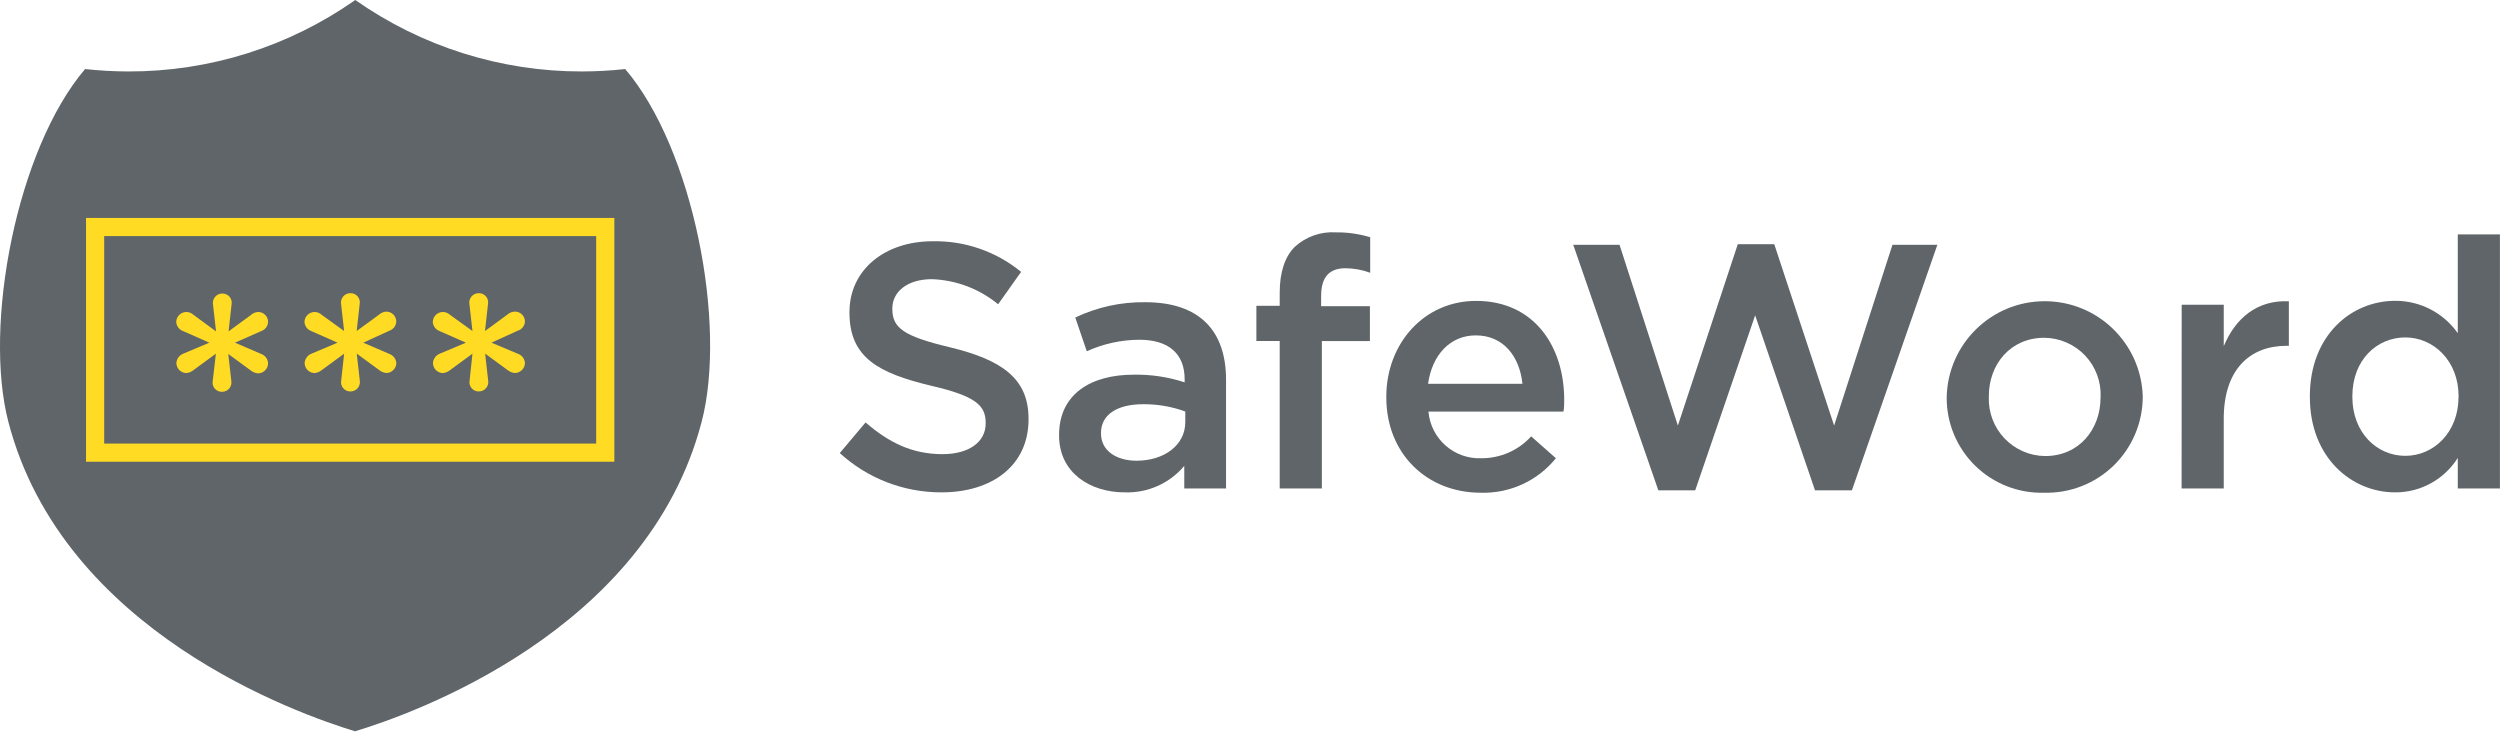
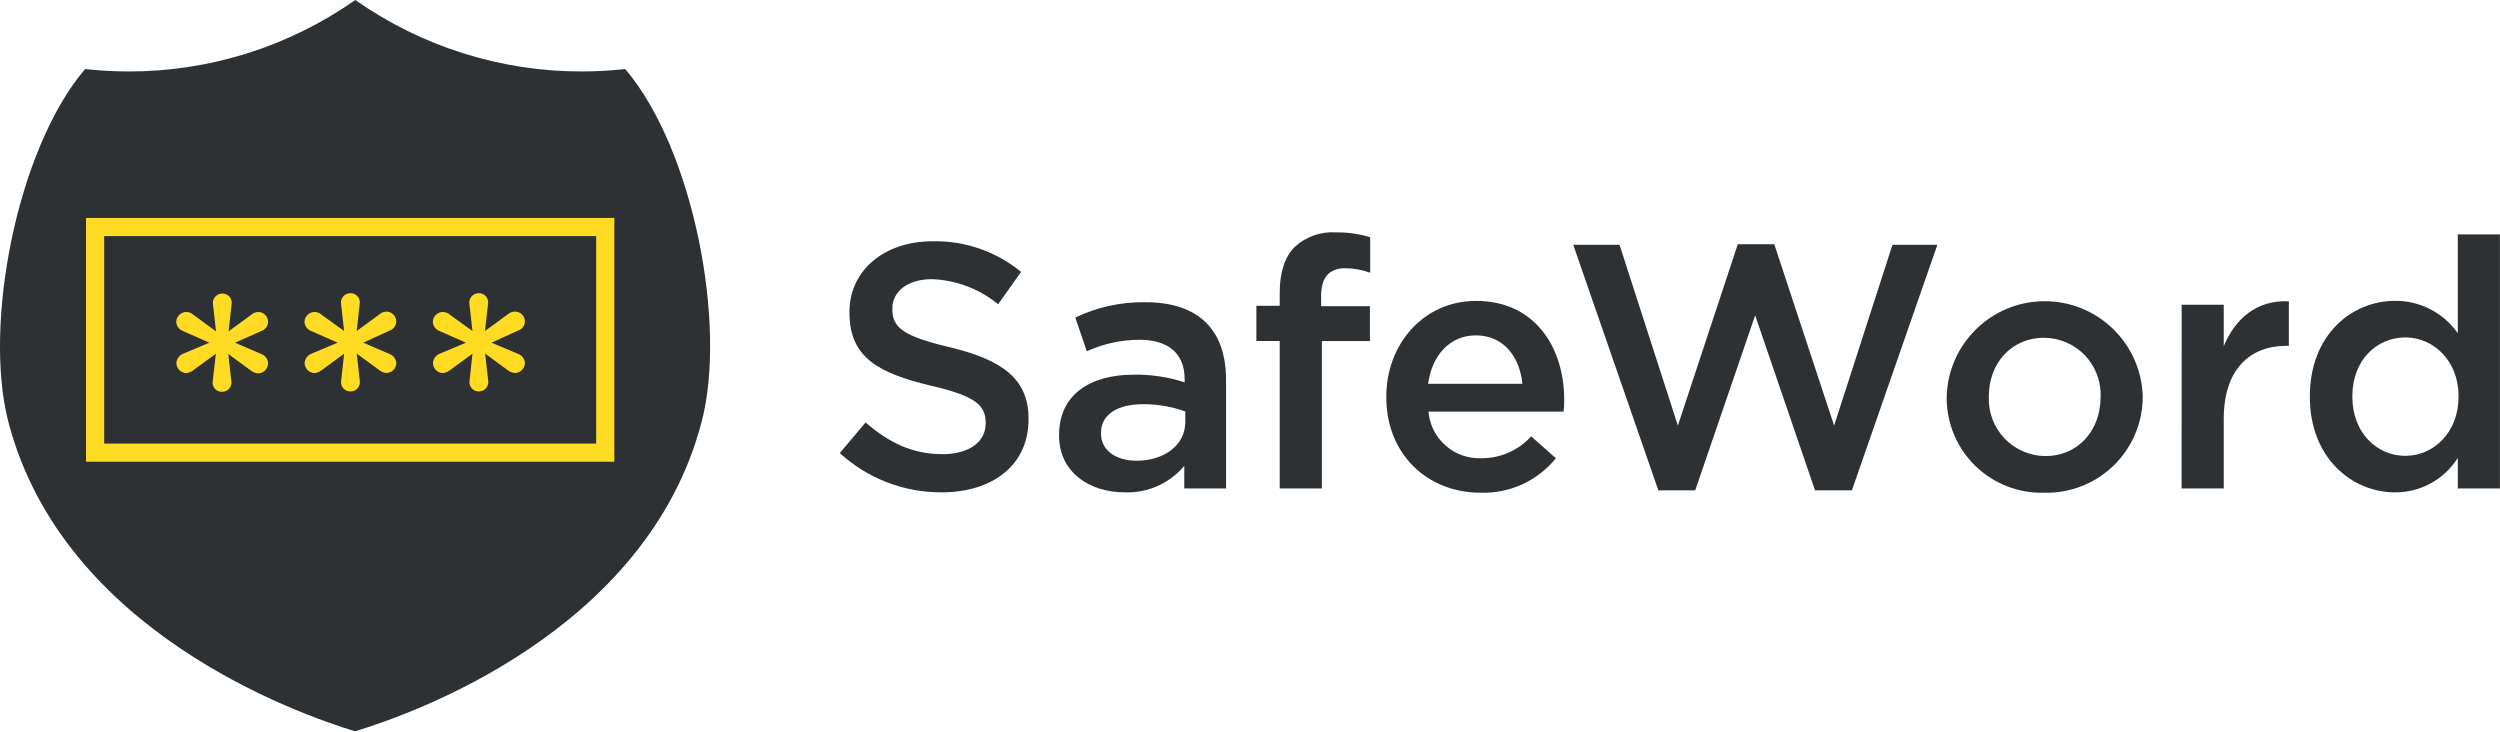
<svg xmlns="http://www.w3.org/2000/svg" viewBox="0 0 342.89 100.32">
  <defs>
-     <style>.cls-1{fill:#5f6568;}.cls-2{fill:#ffdb24;}</style>
+     <style>.cls-1{fill:#2E3133;}.cls-2{fill:#ffdb24;}</style>
  </defs>
  <g id="Layer_2" data-name="Layer 2">
    <g id="Layer_1-2" data-name="Layer 1">
      <path class="cls-1" d="M115.18,62.14l3.54-4.2c3.2,2.77,6.4,4.35,10.55,4.35,3.63,0,5.92-1.67,5.92-4.2V58c0-2.39-1.34-3.68-7.55-5.11-7.12-1.72-11.13-3.82-11.13-10v-.1c0-5.73,4.78-9.7,11.41-9.7a18.53,18.53,0,0,1,12.13,4.2l-3.15,4.44a15.18,15.18,0,0,0-9.07-3.44c-3.44,0-5.44,1.77-5.44,4v.1c0,2.58,1.53,3.73,7.93,5.25,7.07,1.72,10.75,4.25,10.75,9.79v.1c0,6.26-4.92,10-11.94,10A20.59,20.59,0,0,1,115.18,62.14Z" />
      <path class="cls-1" d="M162.43,67v-3.1a10.19,10.19,0,0,1-8.17,3.63c-4.78,0-9-2.72-9-7.78v-.1c0-5.59,4.35-8.26,10.22-8.26a21.21,21.21,0,0,1,7,1.05V52c0-3.49-2.2-5.4-6.21-5.4a17.54,17.54,0,0,0-7.21,1.58l-1.58-4.63a21.6,21.6,0,0,1,9.6-2.1c7.45,0,11.08,3.92,11.08,10.65V67Zm.14-10.56a16.53,16.53,0,0,0-5.78-1c-3.63,0-5.78,1.48-5.78,3.92v.1c0,2.39,2.15,3.73,4.87,3.73,3.82,0,6.69-2.15,6.69-5.3Z" />
      <path class="cls-1" d="M175.52,46.77h-3.2V41.94h3.2V40.13c0-2.82.72-4.92,2.05-6.26a7.64,7.64,0,0,1,5.68-2,15.46,15.46,0,0,1,4.68.67v4.87a10.11,10.11,0,0,0-3.39-.62c-2.2,0-3.34,1.19-3.34,3.82V42h6.69v4.78H181.3V67h-5.78Z" />
      <path class="cls-1" d="M190.14,54.5v-.1c0-7.21,5.11-13.13,12.32-13.13,8,0,12.08,6.3,12.08,13.56,0,.52,0,1.05-.1,1.62H195.92a7,7,0,0,0,7.26,6.4,9.16,9.16,0,0,0,6.83-3l3.39,3a12.75,12.75,0,0,1-10.31,4.73C195.78,67.59,190.14,62.29,190.14,54.5Zm18.67-1.86c-.38-3.72-2.58-6.64-6.4-6.64-3.54,0-6,2.72-6.54,6.64Z" />
      <path class="cls-1" d="M215.78,33.58h6.35l8,24.79,8.22-24.88h5l8.21,24.88,8-24.79h6.16L254,67.25h-5.06l-8.21-24-8.22,24h-5.06Z" />
      <path class="cls-1" d="M267,54.55v-.1a13.45,13.45,0,0,1,26.89-.1v.1a13.18,13.18,0,0,1-13.52,13.13A13,13,0,0,1,267,54.55Zm21.11,0v-.1a7.79,7.79,0,0,0-7.73-8.12c-4.63,0-7.6,3.63-7.6,8v.1a7.81,7.81,0,0,0,7.69,8.12C285.14,62.57,288.1,58.9,288.1,54.55Z" />
      <path class="cls-1" d="M299.23,41.8H305v5.68c1.58-3.77,4.49-6.35,8.93-6.16v6.11h-.33c-5.06,0-8.6,3.29-8.6,10V67h-5.78Z" />
      <path class="cls-1" d="M316.81,54.45v-.1c0-8.36,5.68-13.09,11.7-13.09a10.43,10.43,0,0,1,8.59,4.44V32.15h5.78V67h-5.78v-4.2a10.08,10.08,0,0,1-8.59,4.73C322.59,67.54,316.81,62.81,316.81,54.45Zm20.4,0v-.1c0-4.87-3.44-8.07-7.31-8.07s-7.26,3.06-7.26,8.07v.1c0,4.87,3.34,8.07,7.26,8.07S337.2,59.28,337.2,54.45Z" />
      <path class="cls-1" d="M85.75,9.47a55.35,55.35,0,0,1-5.91.33A53.94,53.94,0,0,1,48.73,0V0l0,0,0,0V0A53.94,53.94,0,0,1,17.58,9.8a55.35,55.35,0,0,1-5.91-.33c-9.37,11-14,35.13-10.51,48.44,7.51,28.74,39.72,40,47.53,42.39h0c7.8-2.35,40-13.66,47.53-42.39C99.74,44.6,95.12,20.43,85.75,9.47Z" />
      <path class="cls-2" d="M29.61,48.51l-3.07,2.25a1.81,1.81,0,0,1-1,.41,1.4,1.4,0,0,1-1.35-1.39,1.49,1.49,0,0,1,.94-1.27L28.71,47l-3.6-1.59a1.42,1.42,0,0,1-.94-1.27,1.4,1.4,0,0,1,1.39-1.35,1.47,1.47,0,0,1,1,.41l3.07,2.25-.41-3.64a1.29,1.29,0,0,1,1.27-1.55,1.26,1.26,0,0,1,1.27,1.51l-.41,3.68,3.07-2.25a1.57,1.57,0,0,1,1-.41,1.36,1.36,0,0,1,1.35,1.35,1.38,1.38,0,0,1-.94,1.27L32.23,47l3.6,1.55a1.43,1.43,0,0,1,.94,1.31,1.4,1.4,0,0,1-1.39,1.35,1.82,1.82,0,0,1-1-.41l-3.07-2.25.41,3.64a1.29,1.29,0,0,1-1.27,1.55,1.26,1.26,0,0,1-1.27-1.51Z" />
      <path class="cls-2" d="M47.2,48.51l-3.07,2.25a1.81,1.81,0,0,1-1,.41,1.4,1.4,0,0,1-1.35-1.39,1.49,1.49,0,0,1,.94-1.27L46.3,47l-3.6-1.59a1.42,1.42,0,0,1-.94-1.27,1.4,1.4,0,0,1,1.39-1.35,1.47,1.47,0,0,1,1,.41L47.2,45.4l-.41-3.64a1.29,1.29,0,0,1,1.27-1.55,1.26,1.26,0,0,1,1.27,1.51l-.41,3.68L52,43.15a1.57,1.57,0,0,1,1-.41,1.36,1.36,0,0,1,1.35,1.35,1.38,1.38,0,0,1-.94,1.27L49.82,47l3.6,1.55a1.43,1.43,0,0,1,.94,1.31A1.4,1.4,0,0,1,53,51.16a1.82,1.82,0,0,1-1-.41l-3.07-2.25.41,3.64a1.29,1.29,0,0,1-1.27,1.55,1.26,1.26,0,0,1-1.27-1.51Z" />
      <path class="cls-2" d="M64.8,48.51l-3.07,2.25a1.81,1.81,0,0,1-1,.41,1.4,1.4,0,0,1-1.35-1.39,1.49,1.49,0,0,1,.94-1.27L63.9,47l-3.6-1.59a1.42,1.42,0,0,1-.94-1.27,1.4,1.4,0,0,1,1.39-1.35,1.47,1.47,0,0,1,1,.41L64.8,45.4l-.41-3.64a1.29,1.29,0,0,1,1.27-1.55,1.26,1.26,0,0,1,1.27,1.51l-.41,3.68,3.07-2.25a1.57,1.57,0,0,1,1-.41A1.36,1.36,0,0,1,72,44.09,1.38,1.38,0,0,1,71,45.36L67.41,47,71,48.51A1.43,1.43,0,0,1,72,49.81a1.4,1.4,0,0,1-1.39,1.35,1.82,1.82,0,0,1-1-.41l-3.07-2.25.41,3.64a1.29,1.29,0,0,1-1.27,1.55,1.26,1.26,0,0,1-1.27-1.51Z" />
      <path class="cls-2" d="M81.77,32.38V60.84H14.29V32.38H81.77m2.49-2.49H11.8V63.33H84.26V29.89Z" />
    </g>
  </g>
</svg>
